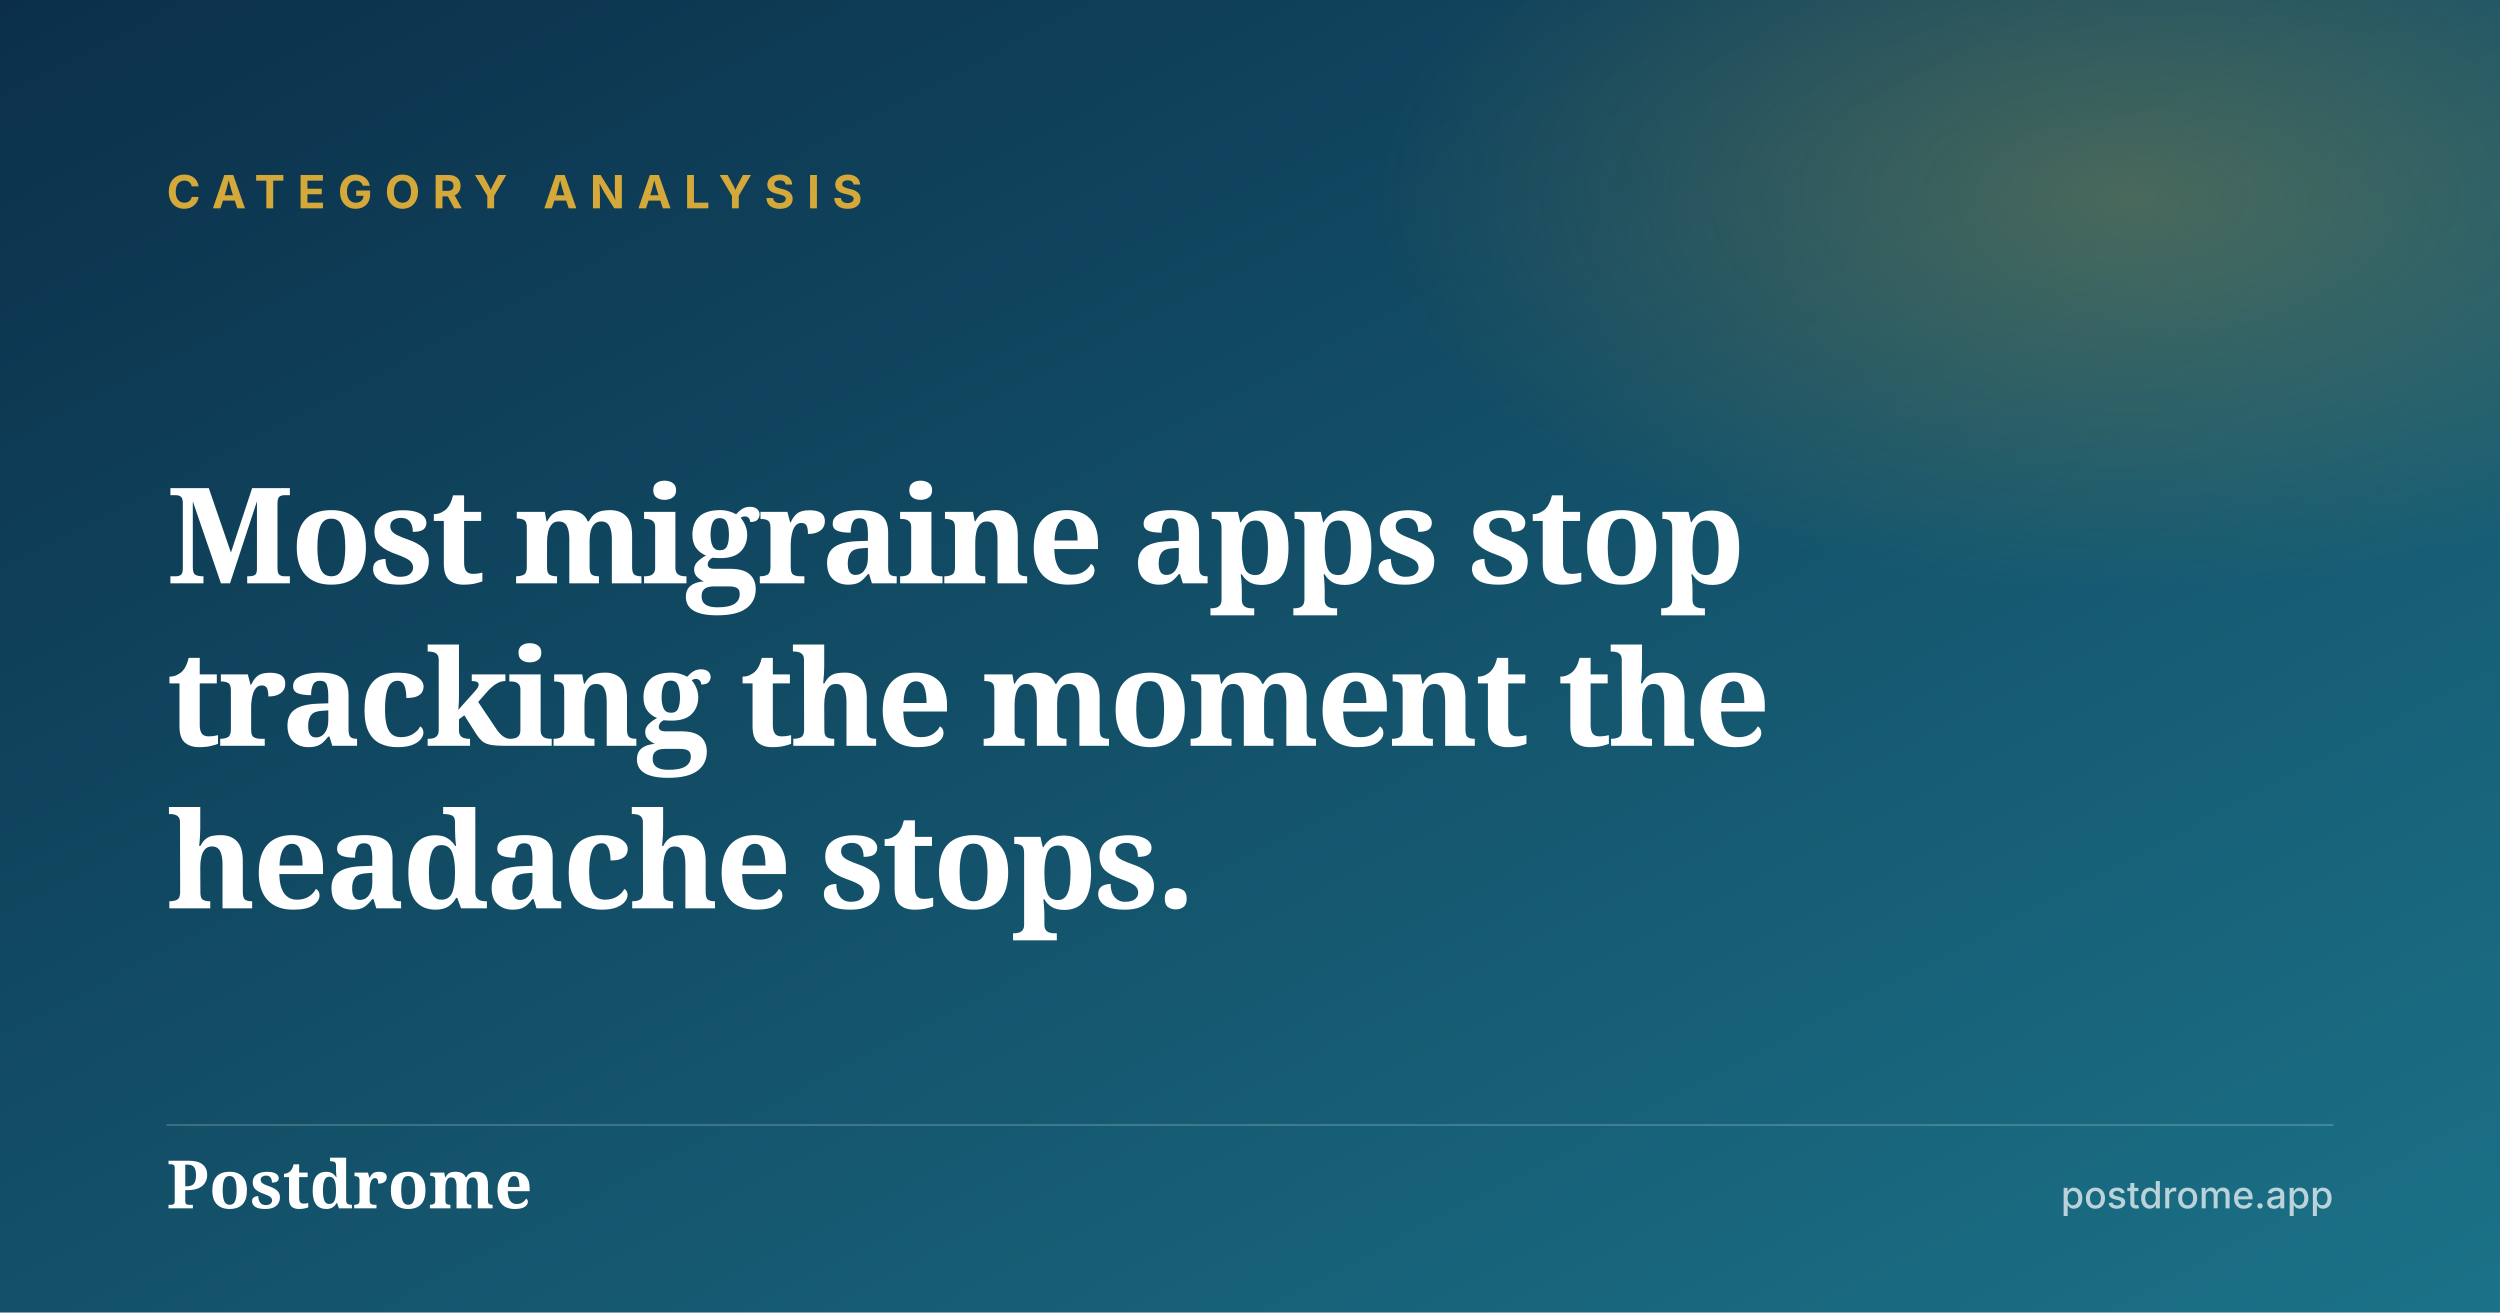
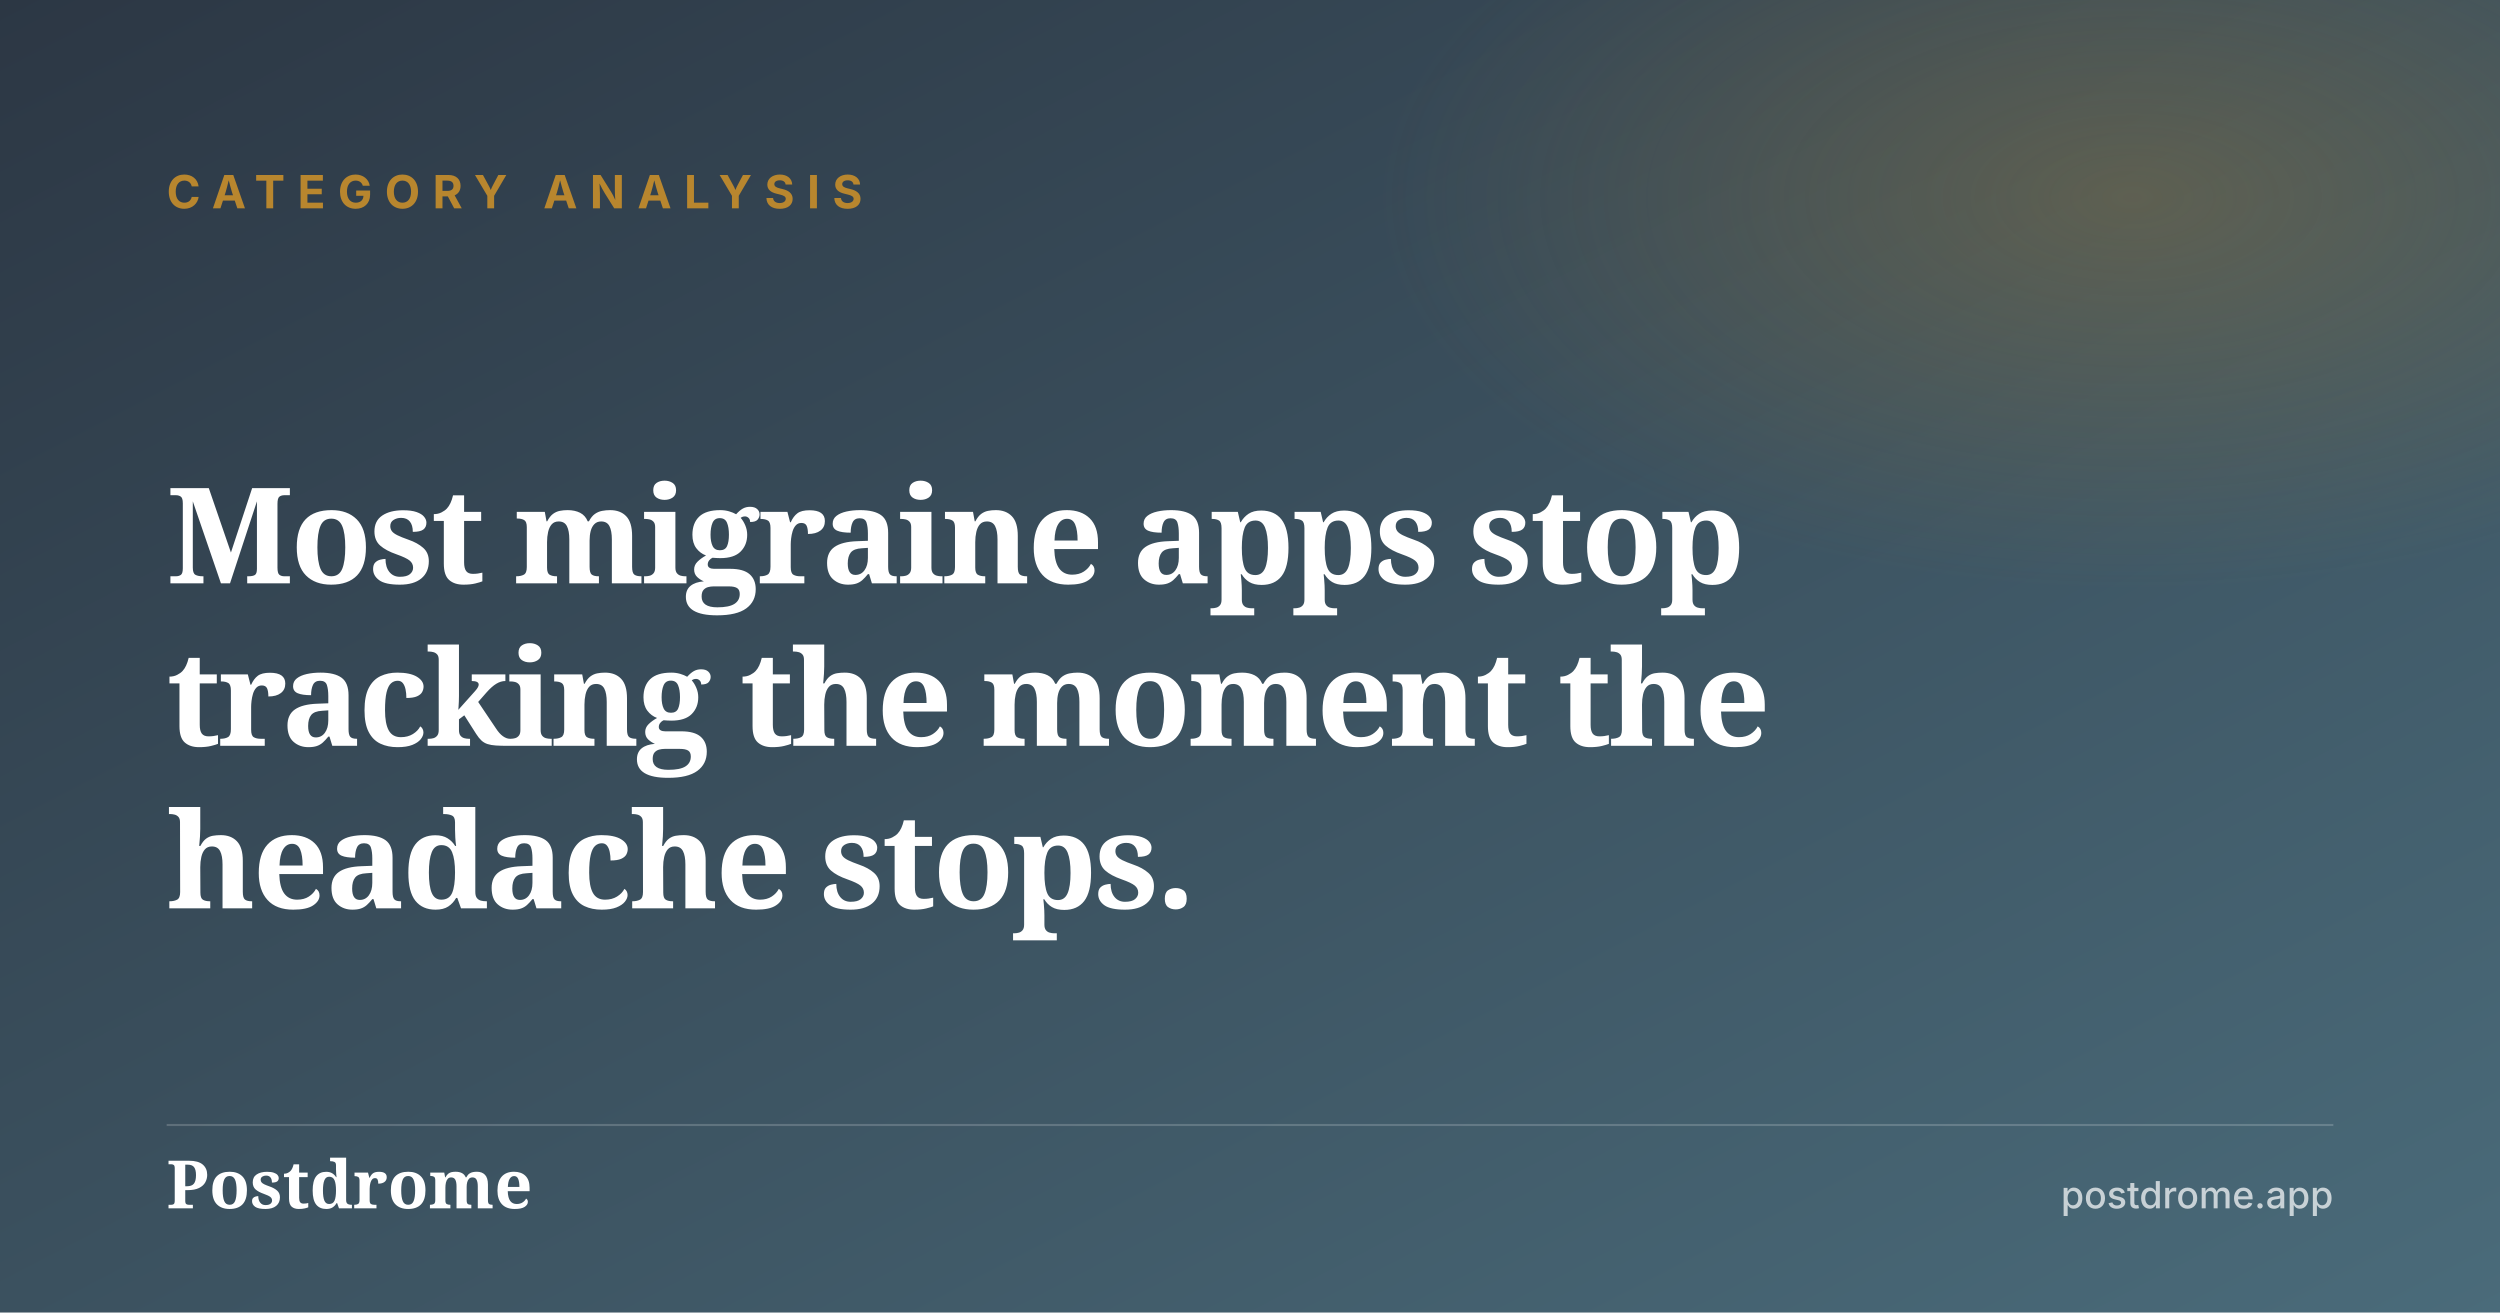
<svg xmlns="http://www.w3.org/2000/svg" width="1200" height="630" viewBox="0 0 1200 630">
  <defs>
    <linearGradient id="bg" x1="0" y1="0" x2="1" y2="1">
-       <stop offset="0%" stop-color="#0b2f4a" />
-       <stop offset="100%" stop-color="#1b7288" />
+       <stop offset="0%" stop-color="#2c3744" />
+       <stop offset="100%" stop-color="#4a6b7a" />
    </linearGradient>
    <radialGradient id="accent" cx="0.85" cy="0.15" r="0.5">
-       <stop offset="0%" stop-color="#d4a93a" stop-opacity="0.28" />
-       <stop offset="60%" stop-color="#d4a93a" stop-opacity="0" />
+       <stop offset="0%" stop-color="#b8862e" stop-opacity="0.28" />
+       <stop offset="60%" stop-color="#b8862e" stop-opacity="0" />
    </radialGradient>
  </defs>
  <rect width="1200" height="630" fill="url(#bg)" />
  <rect width="1200" height="630" fill="url(#accent)" />
-   <text x="80" y="100" font-family="ui-sans-serif, -apple-system, sans-serif" font-size="22" font-weight="700" letter-spacing="6" fill="#d4a93a">CATEGORY ANALYSIS</text>
+   <text x="80" y="100" font-family="ui-sans-serif, -apple-system, sans-serif" font-size="22" font-weight="700" letter-spacing="6" fill="#b8862e">CATEGORY ANALYSIS</text>
  <text x="80" y="280" font-family="ui-serif, Georgia, serif" font-size="64" font-weight="700" fill="#ffffff" letter-spacing="-1.5">Most migraine apps stop</text>
  <text x="80" y="358" font-family="ui-serif, Georgia, serif" font-size="64" font-weight="700" fill="#ffffff" letter-spacing="-1.5">tracking the moment the</text>
  <text x="80" y="436" font-family="ui-serif, Georgia, serif" font-size="64" font-weight="700" fill="#ffffff" letter-spacing="-1.5">headache stops.</text>
  <line x1="80" y1="540" x2="1120" y2="540" stroke="#ffffff" stroke-opacity="0.18" stroke-width="1" />
  <text x="80" y="580" font-family="ui-serif, Georgia, serif" font-size="32" font-weight="700" fill="#ffffff">Postdrome</text>
  <text x="1120" y="580" text-anchor="end" font-family="ui-sans-serif, -apple-system, sans-serif" font-size="18" font-weight="500" fill="#ffffff" fill-opacity="0.7">postdrome.app</text>
</svg>
